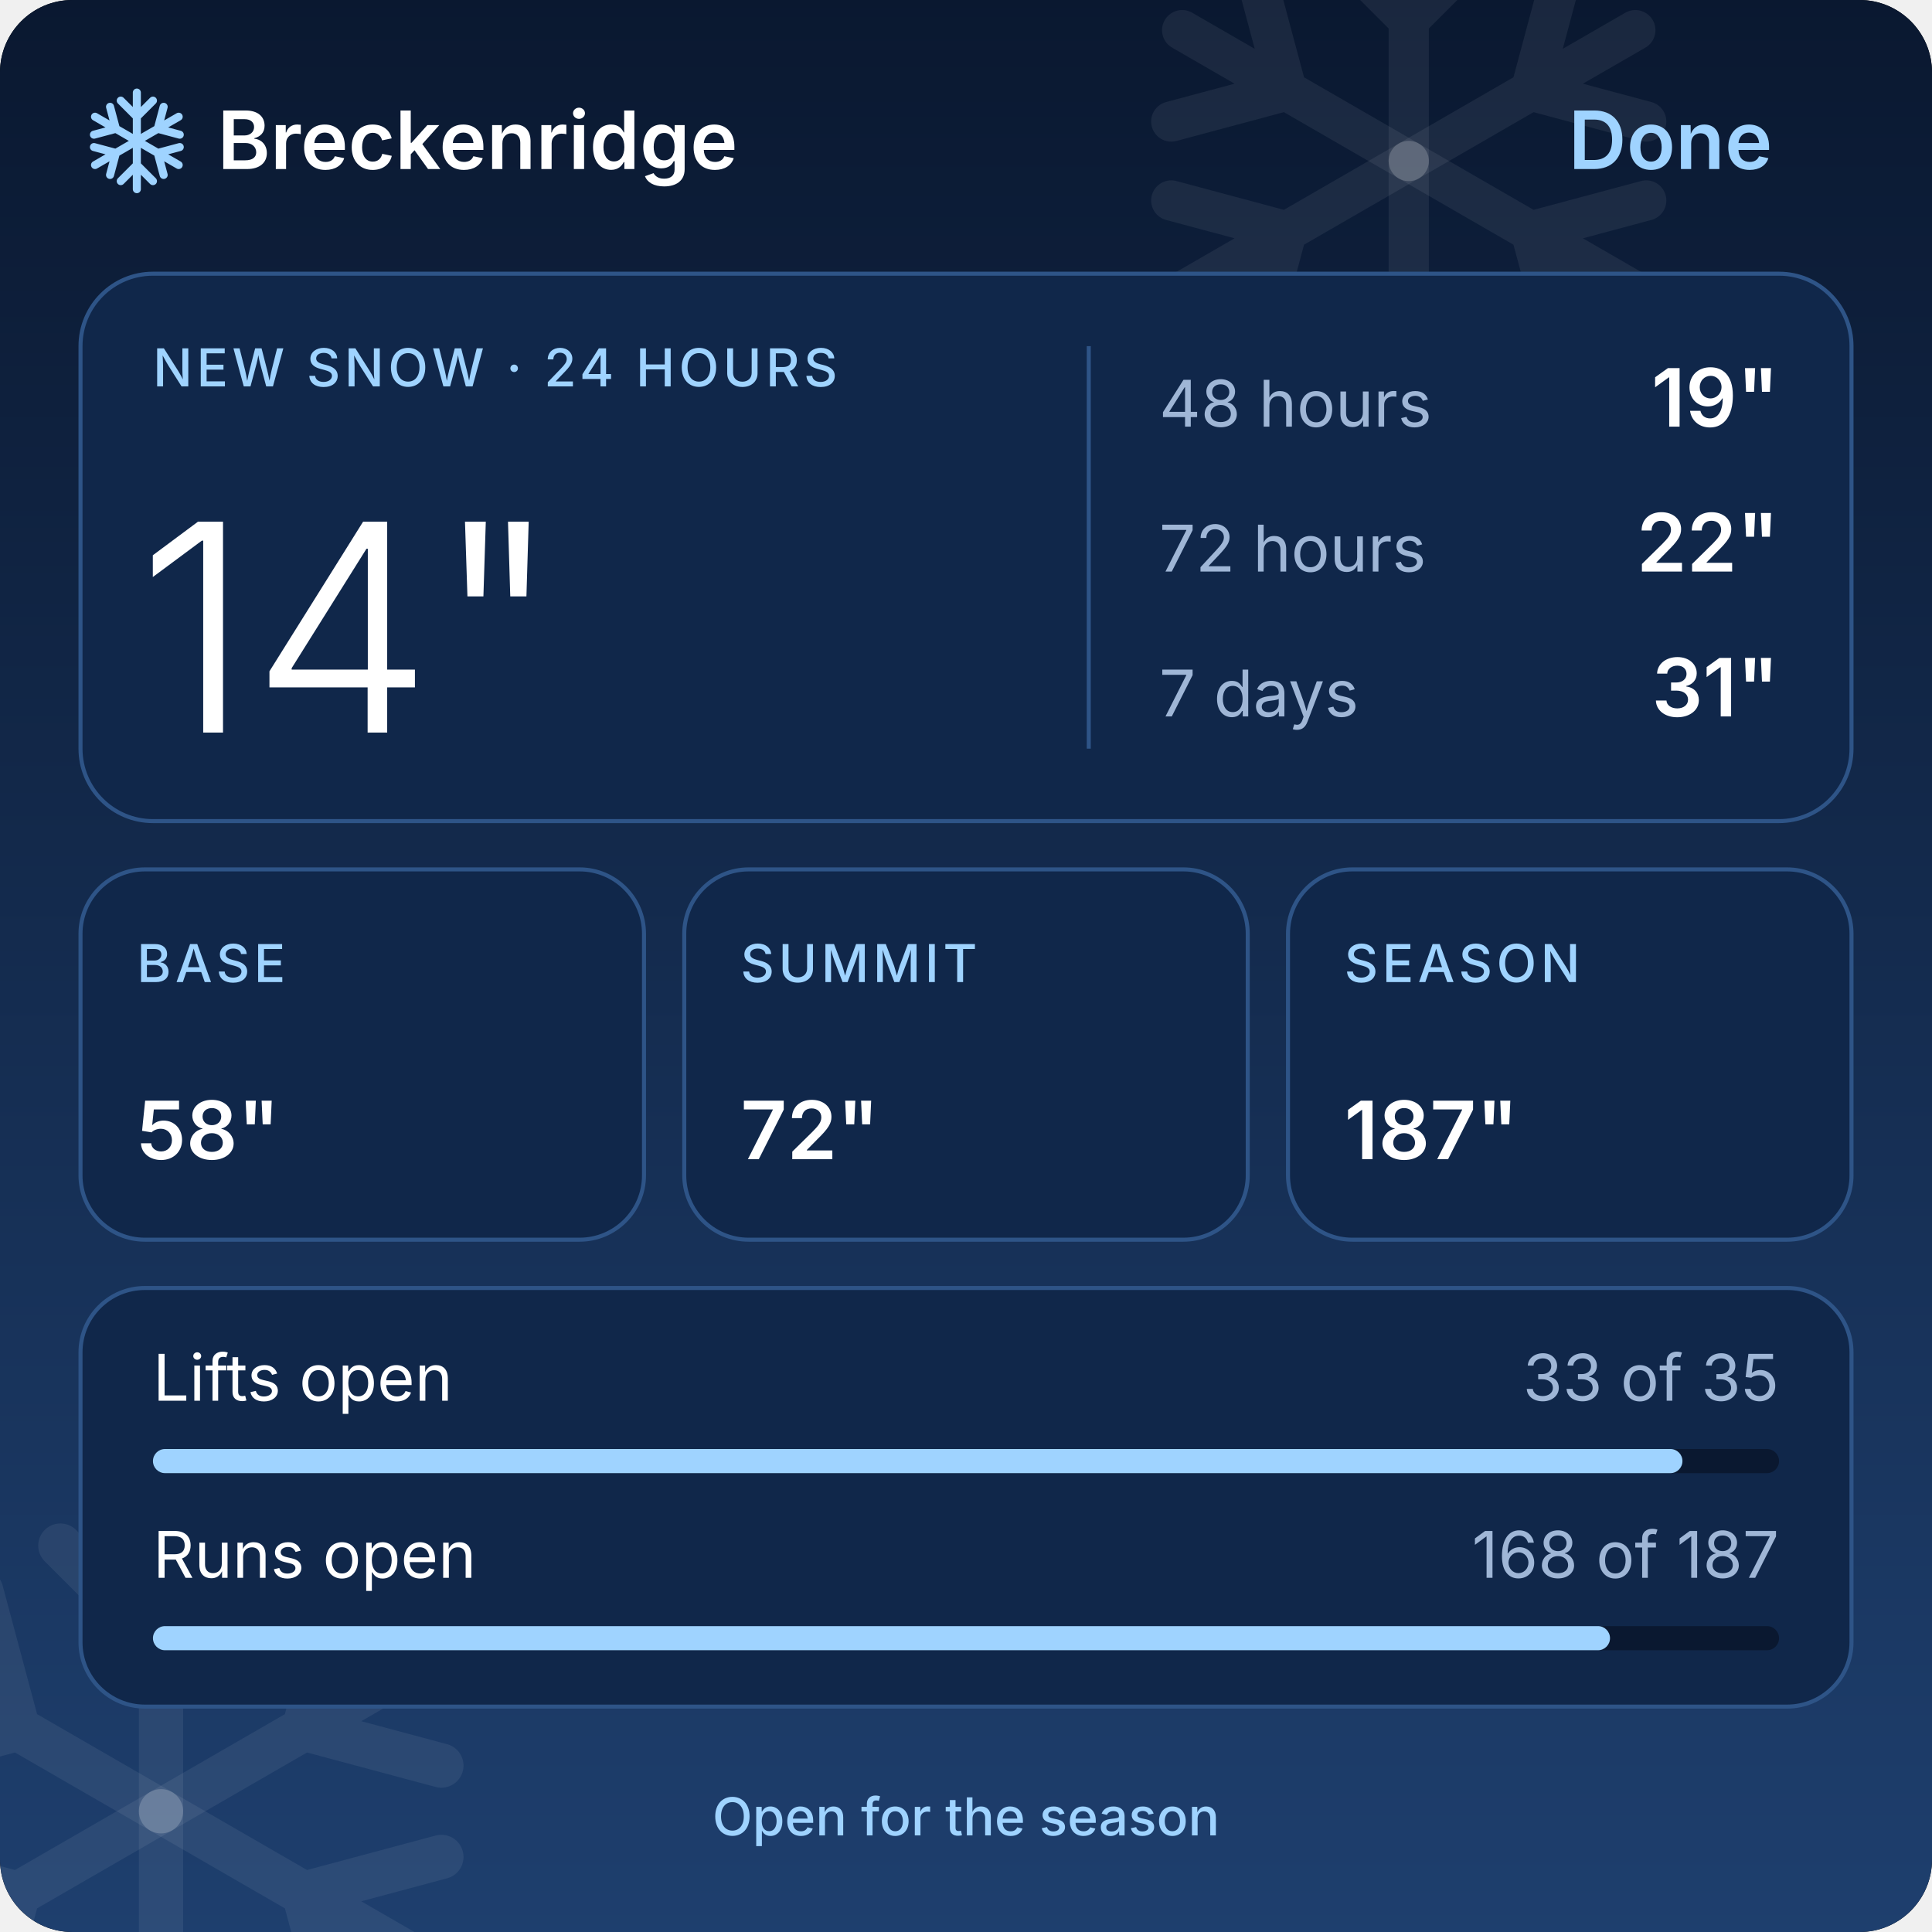
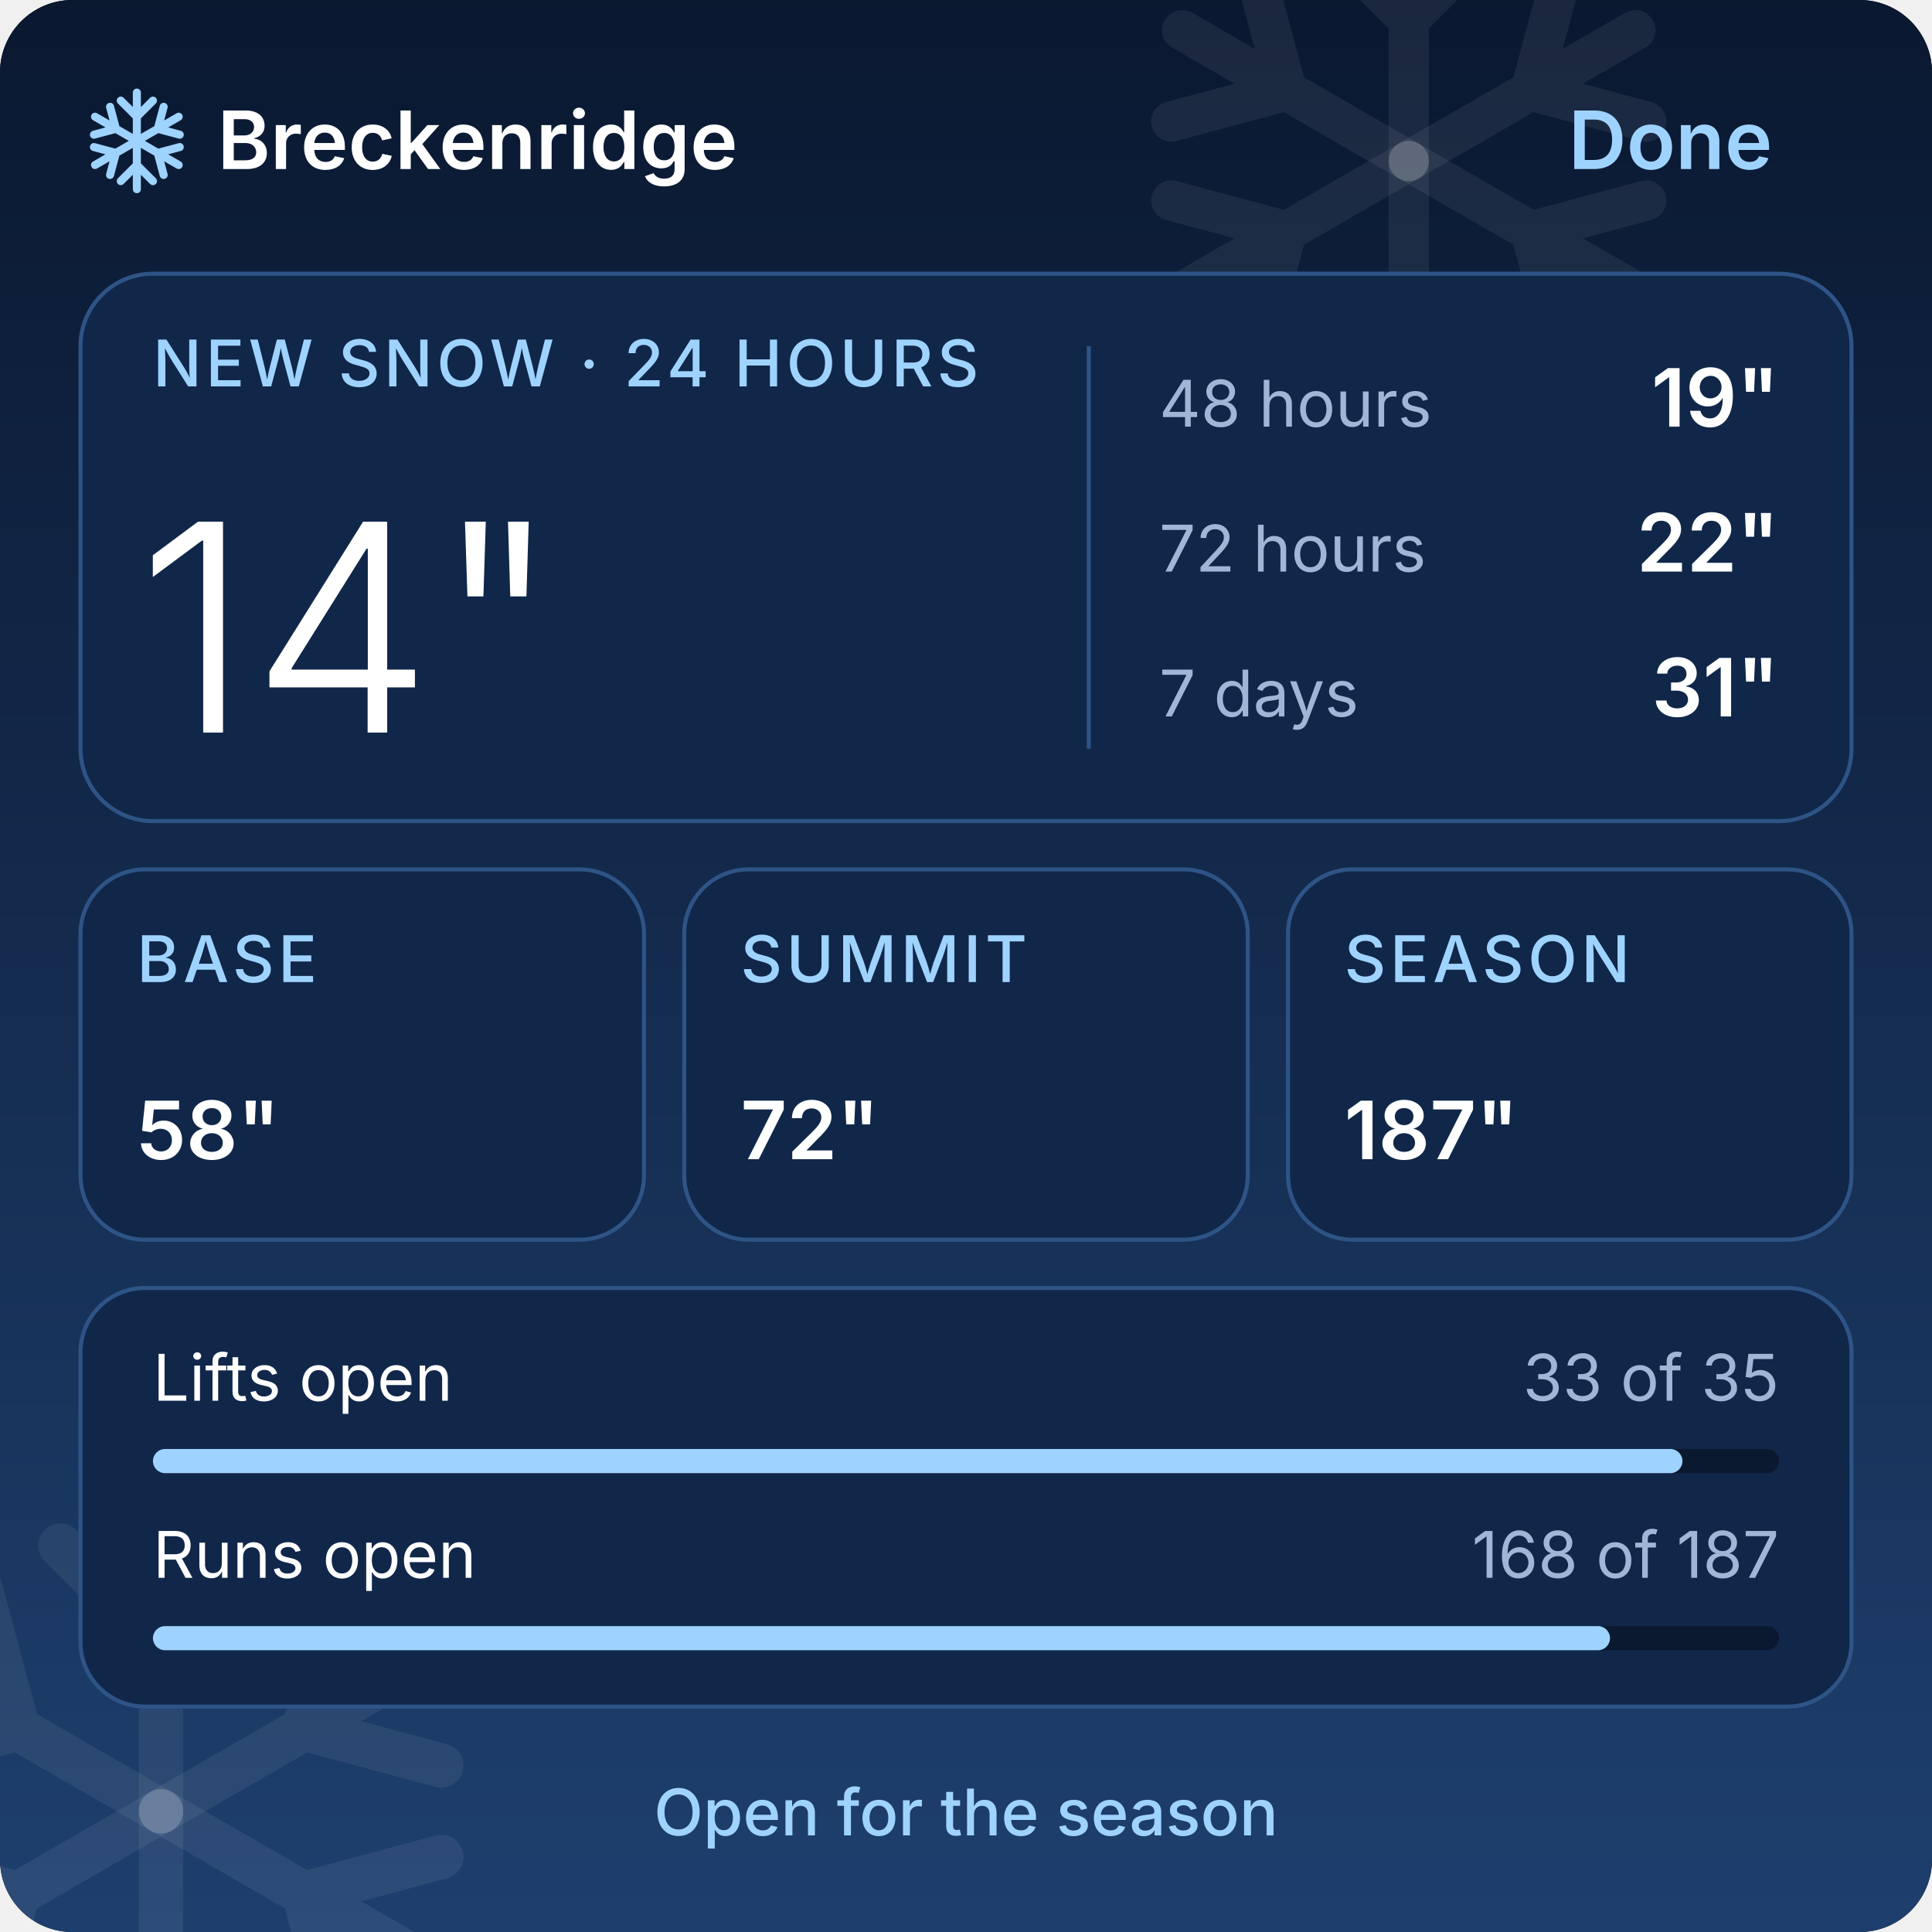
<svg xmlns="http://www.w3.org/2000/svg" width="480" height="480" viewBox="0 0 480 480" font-family="Inter, -apple-system, Segoe UI, Roboto, Helvetica, Arial, sans-serif">
  <rect width="480" height="480" rx="18" fill="#000" />
  <defs>
    <linearGradient id="snowbg" x1="0" y1="0" x2="0" y2="1">
      <stop offset="0" stop-color="#0A1830" />
      <stop offset="1" stop-color="#1E3F6E" />
    </linearGradient>
  </defs>
  <rect width="480" height="480" rx="18" fill="url(#snowbg)" />
  <g transform="translate(350 40)" stroke="#FFF" stroke-opacity=".07" stroke-width="10" stroke-linecap="round" fill="none">
    <g transform="rotate(0)">
      <path d="M0 0V-65 M0 -35l-21 -21 M0 -35l21 -21" />
    </g>
    <g transform="rotate(60)">
      <path d="M0 0V-65 M0 -35l-21 -21 M0 -35l21 -21" />
    </g>
    <g transform="rotate(120)">
      <path d="M0 0V-65 M0 -35l-21 -21 M0 -35l21 -21" />
    </g>
    <g transform="rotate(180)">
      <path d="M0 0V-65 M0 -35l-21 -21 M0 -35l21 -21" />
    </g>
    <g transform="rotate(240)">
      <path d="M0 0V-65 M0 -35l-21 -21 M0 -35l21 -21" />
    </g>
    <g transform="rotate(300)">
      <path d="M0 0V-65 M0 -35l-21 -21 M0 -35l21 -21" />
    </g>
  </g>
  <g transform="translate(40 450)" stroke="#FFF" stroke-opacity=".07" stroke-width="11" stroke-linecap="round" fill="none">
    <g transform="rotate(0)">
      <path d="M0 0V-75 M0 -41l-25 -25 M0 -41l25 -25" />
    </g>
    <g transform="rotate(60)">
      <path d="M0 0V-75 M0 -41l-25 -25 M0 -41l25 -25" />
    </g>
    <g transform="rotate(120)">
      <path d="M0 0V-75 M0 -41l-25 -25 M0 -41l25 -25" />
    </g>
    <g transform="rotate(180)">
      <path d="M0 0V-75 M0 -41l-25 -25 M0 -41l25 -25" />
    </g>
    <g transform="rotate(240)">
      <path d="M0 0V-75 M0 -41l-25 -25 M0 -41l25 -25" />
    </g>
    <g transform="rotate(300)">
      <path d="M0 0V-75 M0 -41l-25 -25 M0 -41l25 -25" />
    </g>
  </g>
  <g transform="translate(34 35)" stroke="#9FD3FF" stroke-opacity="1" stroke-width="2" stroke-linecap="round" fill="none">
    <g transform="rotate(0)">
      <path d="M0 0V-12 M0 -6l-4 -4 M0 -6l4 -4" />
    </g>
    <g transform="rotate(60)">
      <path d="M0 0V-12 M0 -6l-4 -4 M0 -6l4 -4" />
    </g>
    <g transform="rotate(120)">
      <path d="M0 0V-12 M0 -6l-4 -4 M0 -6l4 -4" />
    </g>
    <g transform="rotate(180)">
      <path d="M0 0V-12 M0 -6l-4 -4 M0 -6l4 -4" />
    </g>
    <g transform="rotate(240)">
      <path d="M0 0V-12 M0 -6l-4 -4 M0 -6l4 -4" />
    </g>
    <g transform="rotate(300)">
      <path d="M0 0V-12 M0 -6l-4 -4 M0 -6l4 -4" />
    </g>
  </g>
  <text x="54" y="42" fill="#FFF" font-size="20" font-weight="600">Breckenridge</text>
  <text x="415" y="42" fill="#9FD3FF" font-size="20" font-weight="600" text-anchor="middle">Done</text>
  <rect x="20" y="68" width="440" height="136" rx="18" fill="#10274A" stroke="#2E5487" />
-   <text x="38" y="96" fill="#9FD3FF" font-size="13" font-weight="500" letter-spacing="1">NEW SNOW  ·  24 HOURS</text>
+   <text x="38" y="96" fill="#9FD3FF" font-size="16" font-weight="500" letter-spacing="1">NEW SNOW  ·  24 HOURS</text>
  <text x="34" y="182" fill="#FFF" font-size="72" font-weight="300">14"</text>
  <rect x="270" y="86" width="1" height="100" fill="#2E5487" />
  <text x="288" y="106" fill="#9FB6D6" font-size="16">48 hours</text>
  <text x="442" y="106" fill="#FFF" font-size="20" font-weight="600" text-anchor="end">19"</text>
  <text x="288" y="142" fill="#9FB6D6" font-size="16">72 hours</text>
  <text x="442" y="142" fill="#FFF" font-size="20" font-weight="600" text-anchor="end">22"</text>
  <text x="288" y="178" fill="#9FB6D6" font-size="16">7 days</text>
  <text x="442" y="178" fill="#FFF" font-size="20" font-weight="600" text-anchor="end">31"</text>
  <rect x="20" y="216" width="140" height="92" rx="16" fill="#10274A" stroke="#2E5487" />
-   <text x="34" y="244" fill="#9FD3FF" font-size="13" font-weight="500" letter-spacing="1">BASE</text>
+   <text x="34" y="244" fill="#9FD3FF" font-size="16" font-weight="500" letter-spacing="1">BASE</text>
  <text x="34" y="288" fill="#FFF" font-size="20" font-weight="600">58"</text>
  <rect x="170" y="216" width="140" height="92" rx="16" fill="#10274A" stroke="#2E5487" />
-   <text x="184" y="244" fill="#9FD3FF" font-size="13" font-weight="500" letter-spacing="1">SUMMIT</text>
+   <text x="184" y="244" fill="#9FD3FF" font-size="16" font-weight="500" letter-spacing="1">SUMMIT</text>
  <text x="184" y="288" fill="#FFF" font-size="20" font-weight="600">72"</text>
  <rect x="320" y="216" width="140" height="92" rx="16" fill="#10274A" stroke="#2E5487" />
-   <text x="334" y="244" fill="#9FD3FF" font-size="13" font-weight="500" letter-spacing="1">SEASON</text>
+   <text x="334" y="244" fill="#9FD3FF" font-size="16" font-weight="500" letter-spacing="1">SEASON</text>
  <text x="334" y="288" fill="#FFF" font-size="20" font-weight="600">187"</text>
  <rect x="20" y="320" width="440" height="104" rx="16" fill="#10274A" stroke="#2E5487" />
  <text x="38" y="348" fill="#FFF" font-size="16">Lifts open</text>
  <text x="442" y="348" fill="#9FB6D6" font-size="16" text-anchor="end">33 of 35</text>
  <rect x="38" y="360" width="404" height="6" rx="3" fill="#0A1830" />
  <rect x="38" y="360" width="380" height="6" rx="3" fill="#9FD3FF" />
  <text x="38" y="392" fill="#FFF" font-size="16">Runs open</text>
  <text x="442" y="392" fill="#9FB6D6" font-size="16" text-anchor="end">168 of 187</text>
  <rect x="38" y="404" width="404" height="6" rx="3" fill="#0A1830" />
  <rect x="38" y="404" width="362" height="6" rx="3" fill="#9FD3FF" />
-   <text x="240" y="456" fill="#9FD3FF" font-size="13" font-weight="500" text-anchor="middle">Open for the season</text>
+   <text x="240" y="456" fill="#9FD3FF" font-size="16" font-weight="500" text-anchor="middle">Open for the season</text>
</svg>
